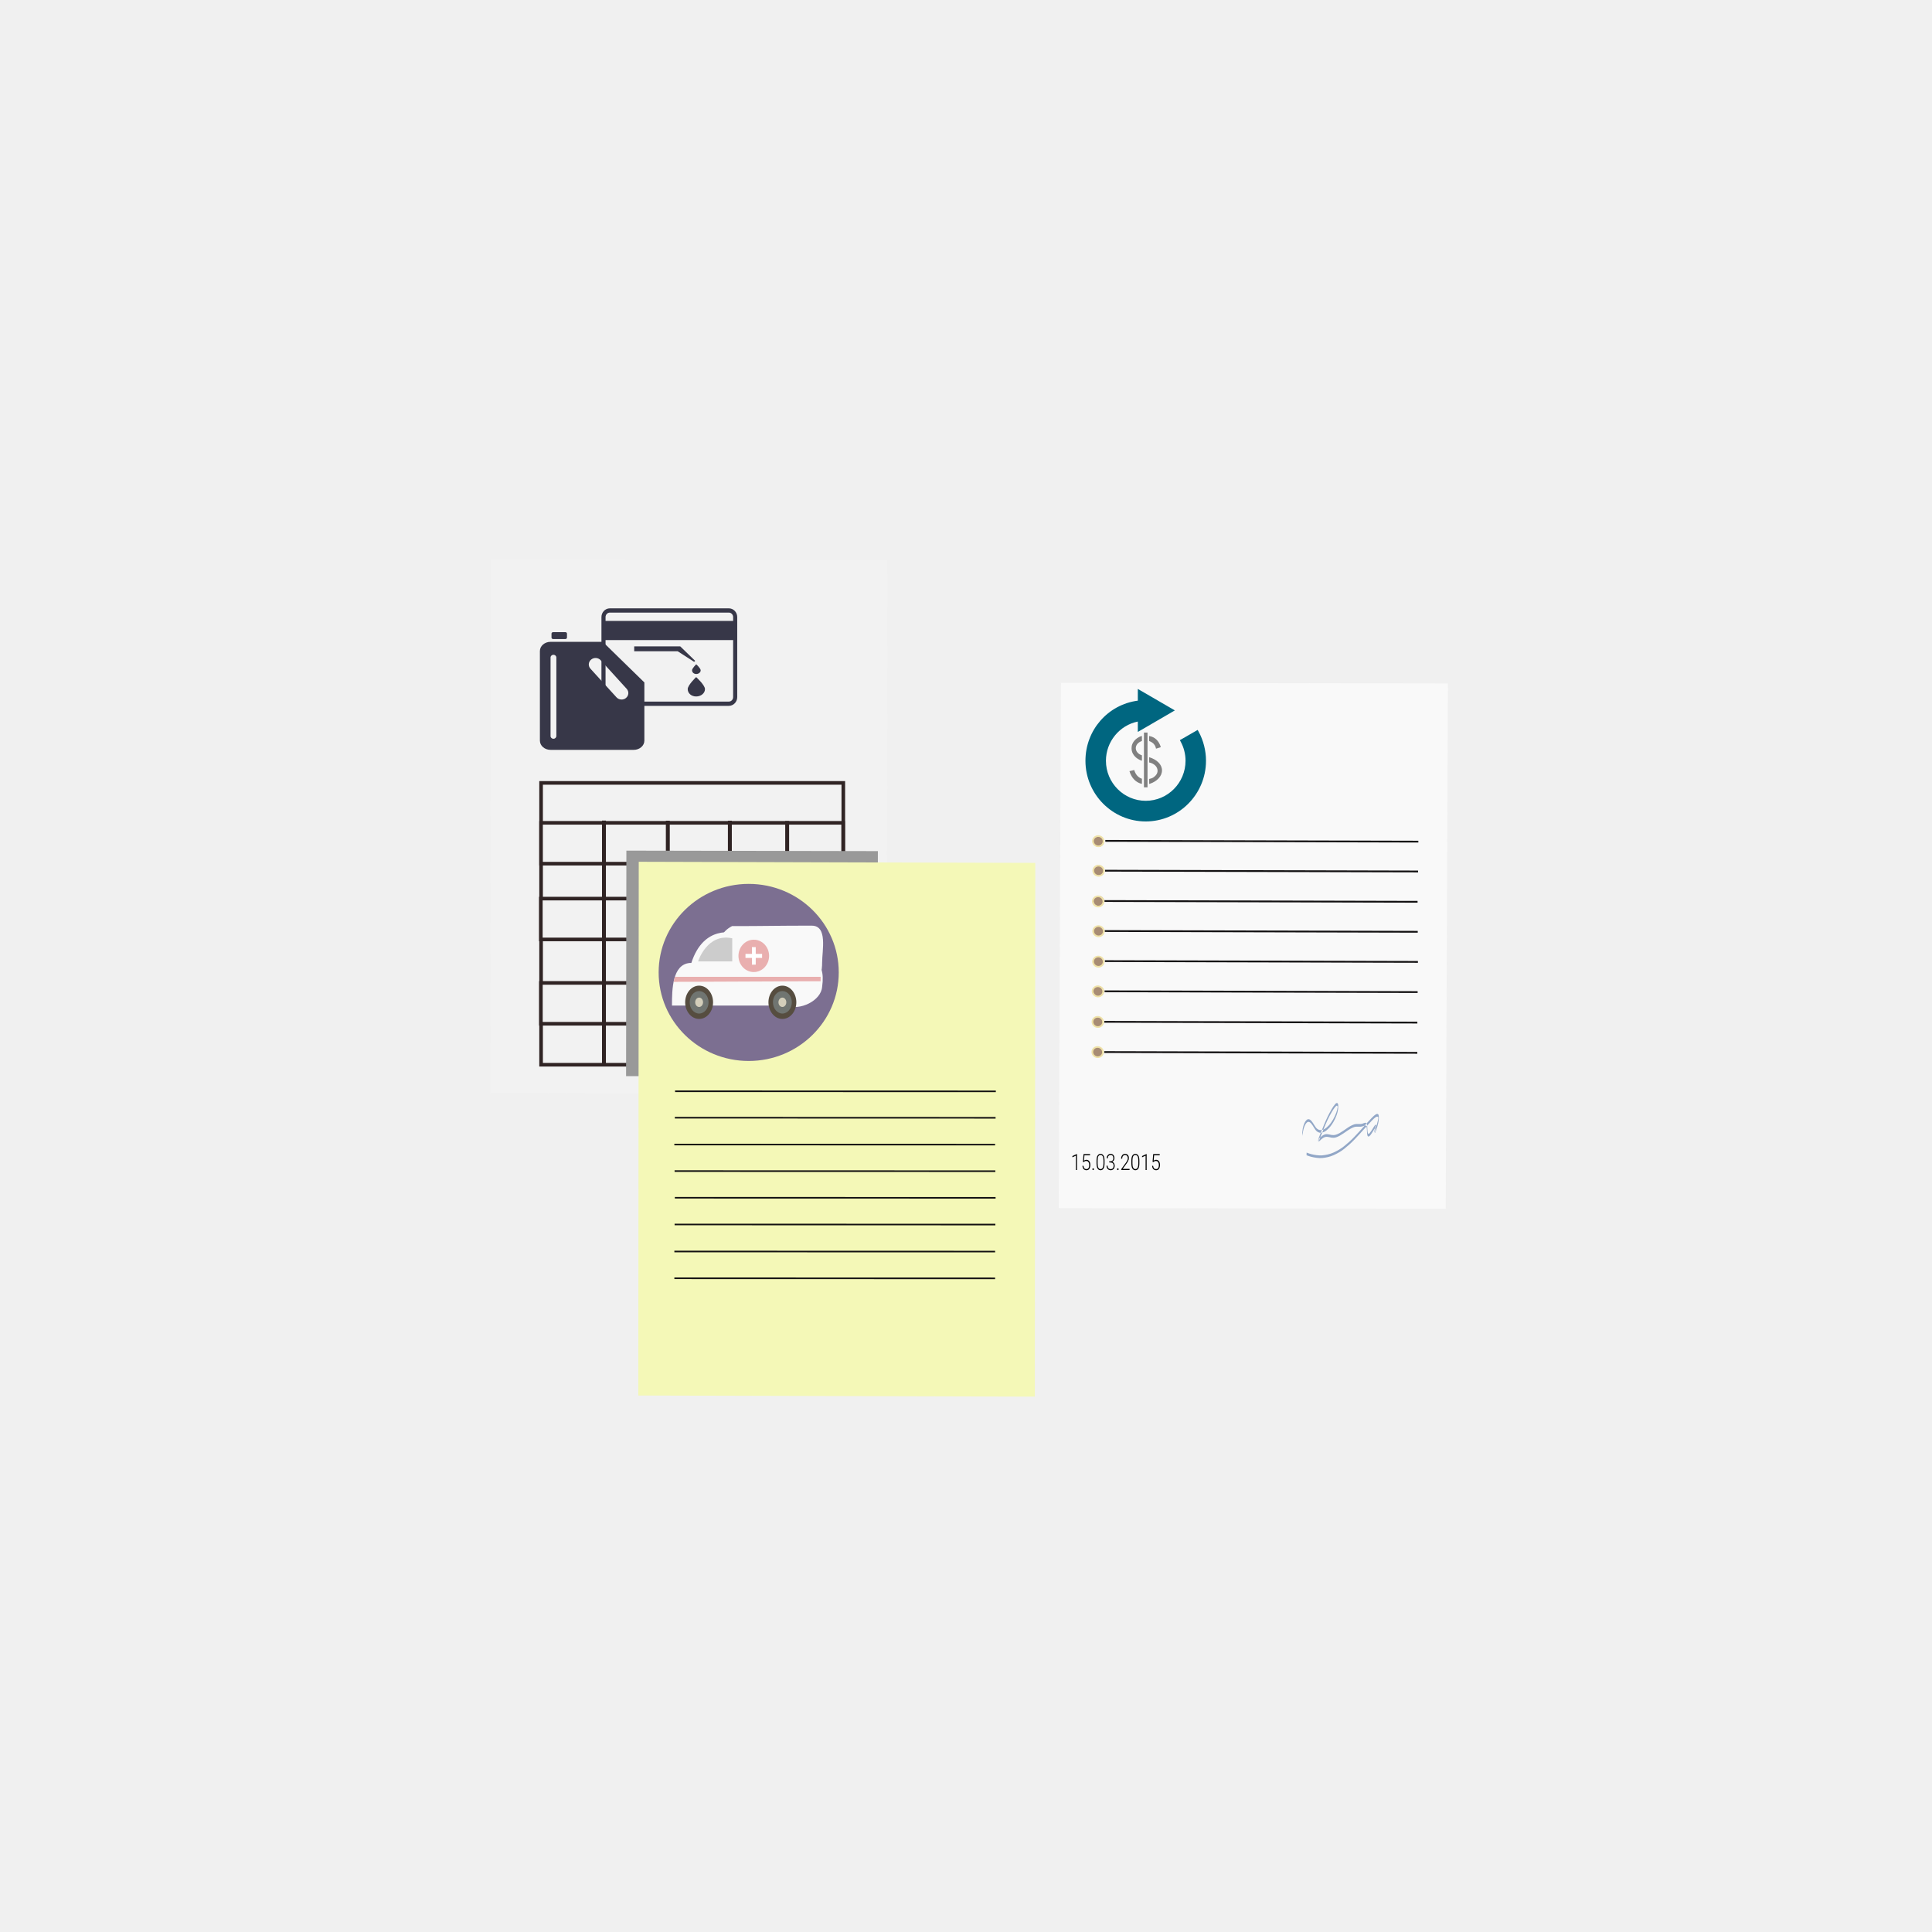
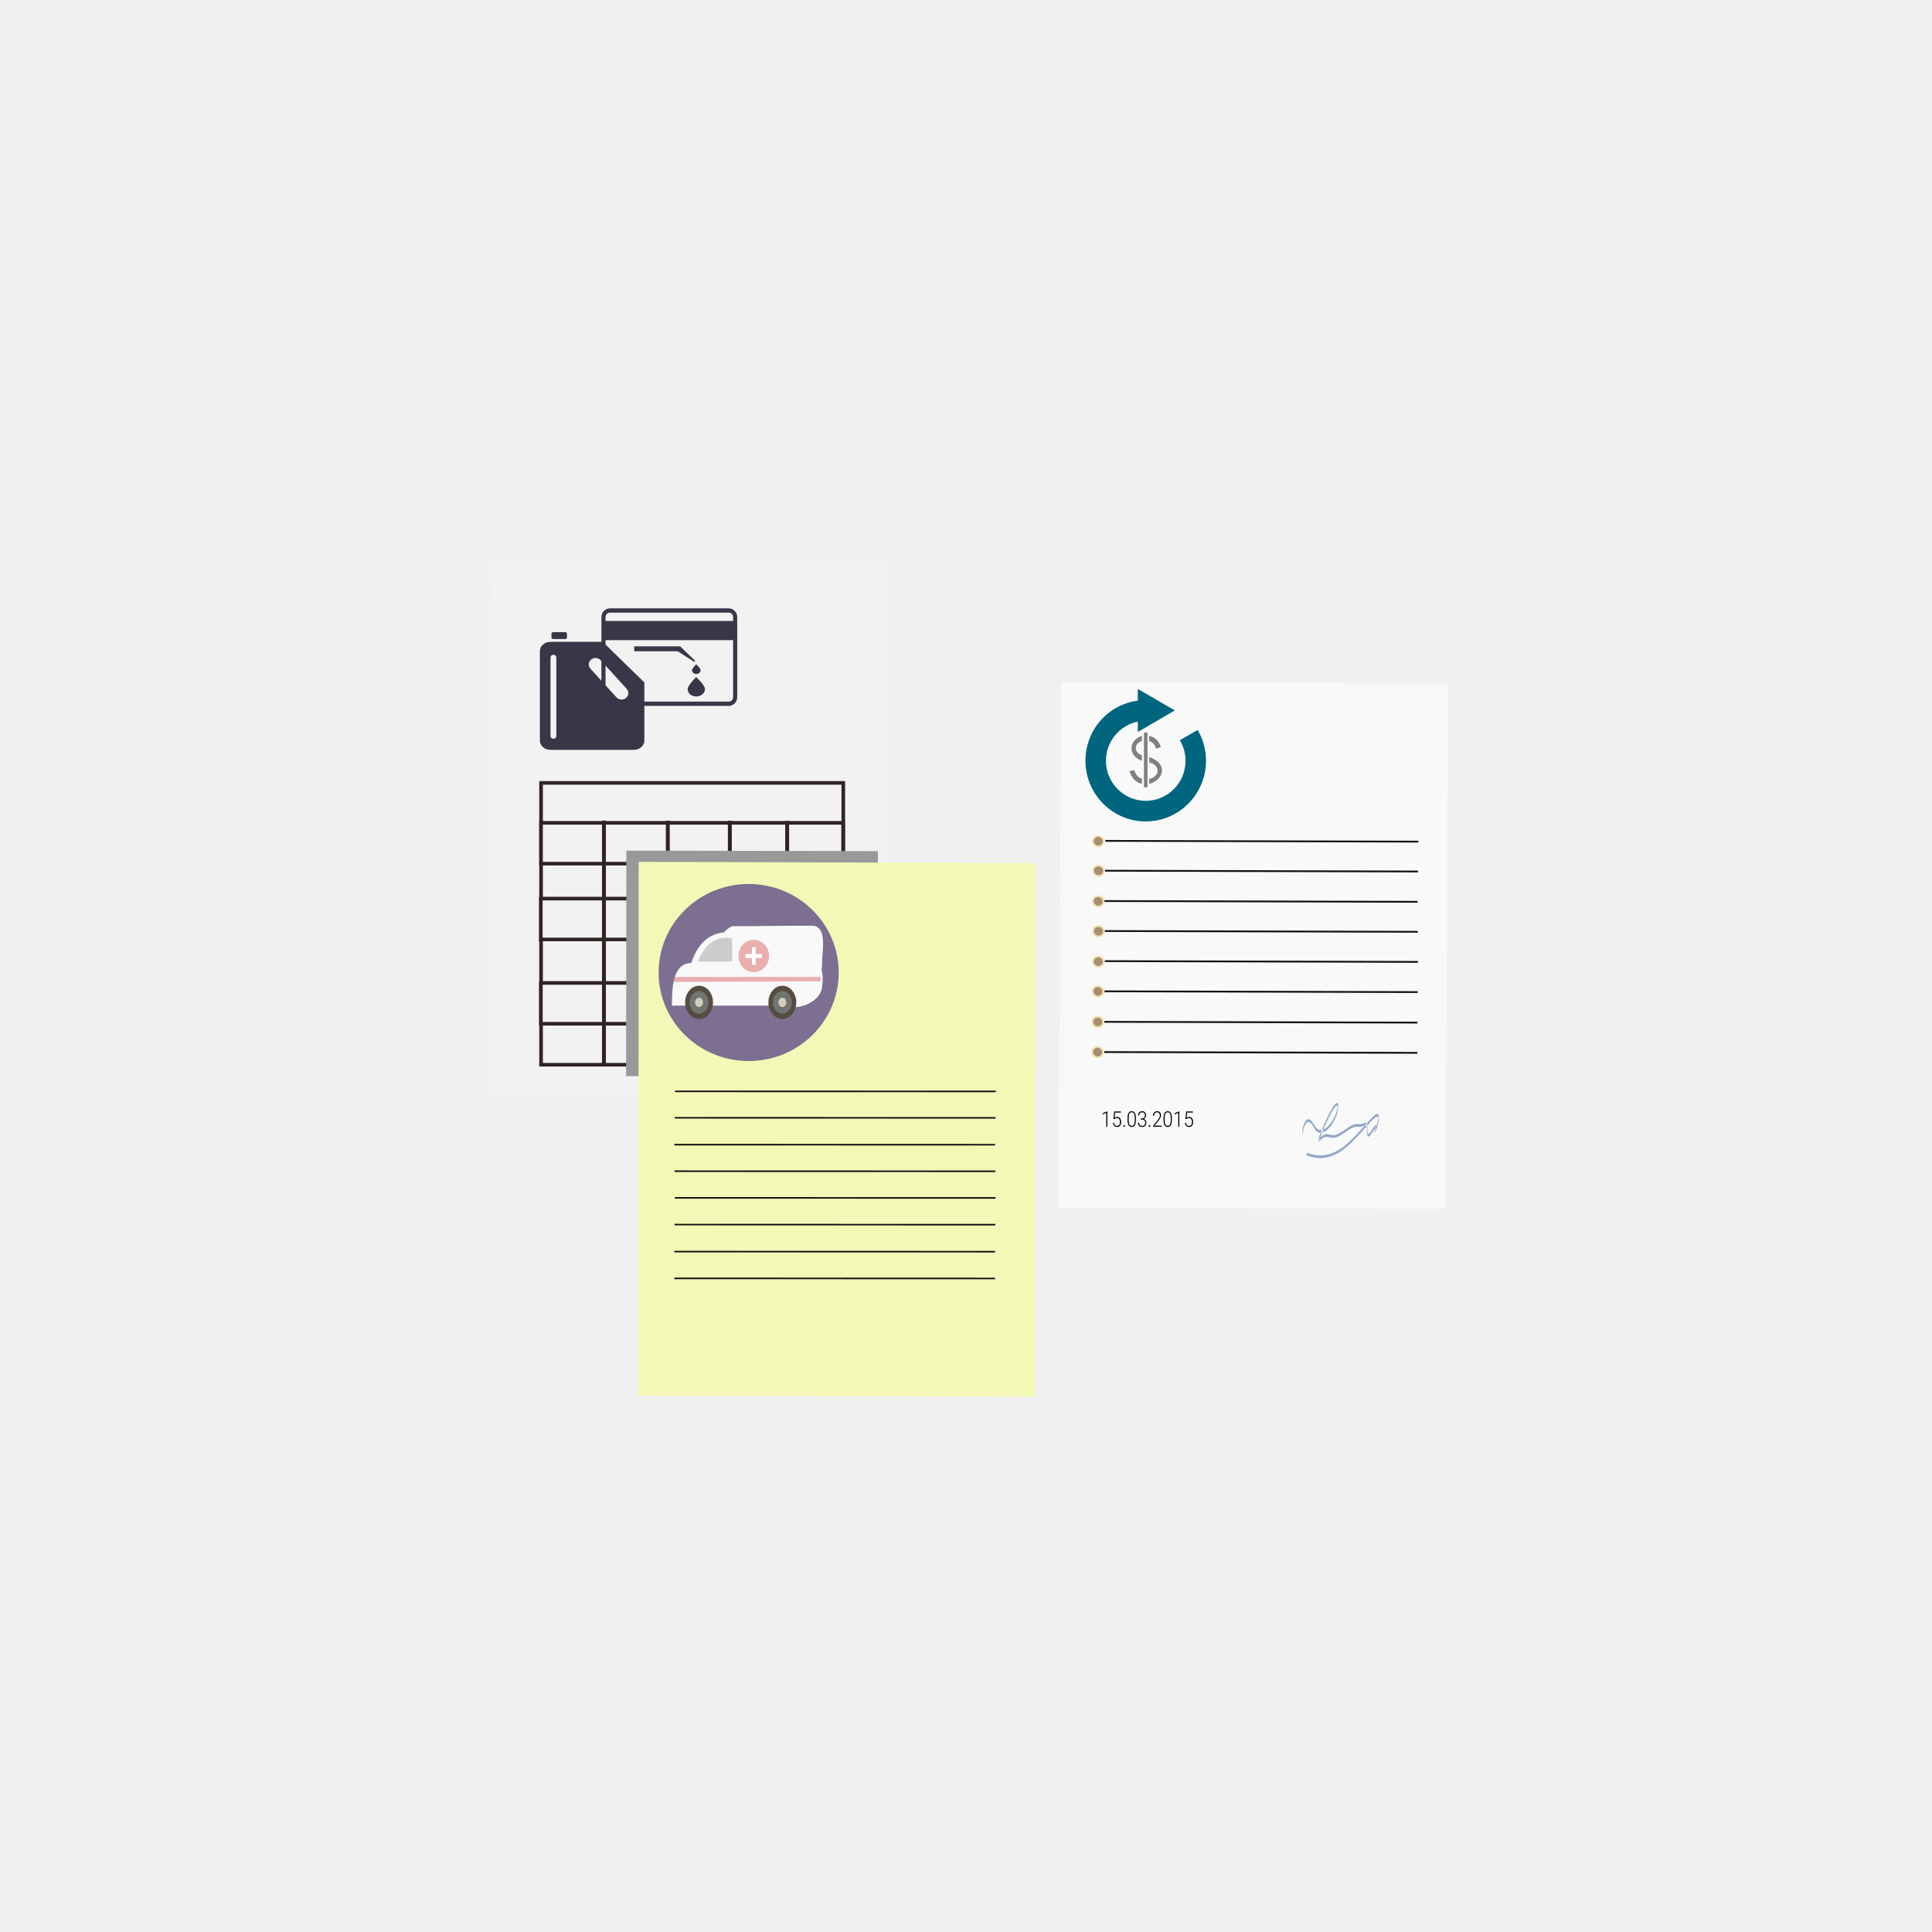
- <svg xmlns="http://www.w3.org/2000/svg" width="1000" height="1000">
-   <path d="M-599.61 199.535l-.11-.16.118-.067c-.005.077 0 .15-.003.228" fill="#4d4d55" />
-   <path d="M748.31 625.646l-200.306-.328 1.134-271.89 200.306.33-1.134 271.888" fill="#f9f9f9" />
-   <path d="M572.103 435.692l162.032.398-.01-.923-162.034-.398.02.92m-.142 15.45l162.03.4-.01-.928-162.03-.4.013.923m-.266 15.696l162.03.4-.01-.924-162.033-.4.013.925m.09 15.525l162.03.4-.014-.925-162.033-.397.012.924m.097 15.58l162.03.4-.012-.925-162.03-.398.01.92m-.146 15.623l162.03.4-.01-.924-162.033-.4.01.923m-.145 15.796l162.03.4-.01-.926-162.03-.4.01.925m-.023 15.654l162.03.397-.01-.923-162.033-.4.012.925" fill="#131112" />
-   <path d="M567.594 484.428c-1.026-.433-1.687-1.407-1.68-2.482.01-1.46 1.252-2.622 2.767-2.59.37.01.72.08 1.05.223 1.03.43 1.69 1.4 1.68 2.48 0 .71-.29 1.36-.82 1.85-.52.49-1.21.75-1.94.732-.36-.008-.714-.085-1.046-.223" fill="#a88c74" />
-   <path d="M569.81 479.19c-.385-.163-.794-.25-1.217-.257-1.755-.037-3.194 1.31-3.207 3.002-.007 1.246.757 2.374 1.95 2.876.382.17.793.25 1.214.26.85.02 1.652-.28 2.258-.85.607-.56.943-1.33.95-2.15.008-1.24-.757-2.37-1.948-2.88zm-.34.772c.834.352 1.42 1.16 1.413 2.087-.01 1.23-1.05 2.2-2.326 2.17-.313-.01-.612-.075-.882-.19-.835-.352-1.42-1.16-1.413-2.087.01-1.23 1.05-2.206 2.327-2.18.31.01.61.074.88.188" fill="#efe2a8" />
-   <path d="M567.36 500.244c-1.027-.432-1.687-1.406-1.68-2.48.01-1.46 1.252-2.623 2.766-2.59.364.01.717.08 1.05.22 1.027.434 1.687 1.408 1.678 2.484-.004.708-.295 1.366-.818 1.855-.523.488-1.214.75-1.95.734-.36-.008-.714-.084-1.046-.223m.19 15.188c-1.028-.433-1.688-1.407-1.682-2.48.01-1.46 1.253-2.623 2.767-2.592.365.01.717.08 1.05.223 1.027.433 1.688 1.406 1.68 2.482-.005.708-.296 1.366-.82 1.855-.522.49-1.213.75-1.948.734-.362-.01-.715-.084-1.047-.222m-.32 16.096c-1.027-.433-1.687-1.406-1.68-2.48.01-1.46 1.252-2.623 2.766-2.59.364.01.716.08 1.048.22 1.03.434 1.69 1.408 1.68 2.484-.004.708-.296 1.366-.818 1.855-.52.49-1.214.75-1.95.734-.36 0-.714-.08-1.047-.22m-.24 15.54c-1.028-.43-1.688-1.403-1.68-2.48.01-1.46 1.25-2.62 2.765-2.59.364.01.716.08 1.05.22 1.027.437 1.687 1.41 1.68 2.486-.004.708-.295 1.366-.818 1.856-.52.49-1.214.75-1.95.734-.363-.01-.714-.086-1.047-.225" fill="#a88c74" />
-   <path d="M569.744 494.937c-.384-.163-.793-.25-1.216-.257-1.755-.037-3.195 1.31-3.208 3-.007 1.248.757 2.376 1.95 2.878.382.163.792.25 1.214.26.85.017 1.653-.286 2.26-.853.605-.567.94-1.33.947-2.15.01-1.246-.75-2.376-1.94-2.878zm-.34.772c.835.35 1.42 1.16 1.413 2.08-.01 1.23-1.05 2.202-2.326 2.18-.31-.01-.61-.078-.88-.19-.83-.35-1.42-1.16-1.41-2.09.01-1.23 1.05-2.205 2.33-2.178.31.007.61.072.88.185m.107 14.63c-.382-.164-.79-.25-1.213-.258-1.756-.038-3.195 1.31-3.21 3-.006 1.247.758 2.375 1.95 2.877.38.165.79.25 1.215.26.85.02 1.652-.284 2.257-.85.608-.57.944-1.33.95-2.15.01-1.248-.756-2.378-1.947-2.88zm-.337.77c.833.353 1.42 1.16 1.412 2.088-.01 1.23-1.05 2.203-2.327 2.18-.316-.01-.614-.077-.883-.19-.84-.35-1.42-1.16-1.417-2.09.01-1.23 1.05-2.203 2.327-2.176.314.01.61.07.883.183m.274 15.045c-.387-.16-.796-.248-1.218-.256-1.753-.038-3.192 1.31-3.205 3-.007 1.247.757 2.375 1.95 2.877.382.163.793.25 1.214.26.85.02 1.65-.286 2.258-.85.604-.57.94-1.335.95-2.15.007-1.25-.758-2.38-1.95-2.88zm-.34.773c.832.35 1.42 1.16 1.41 2.087-.01 1.23-1.05 2.204-2.328 2.177-.314-.01-.612-.073-.882-.188-.83-.35-1.414-1.16-1.41-2.088.01-1.23 1.05-2.204 2.328-2.177.31.01.61.074.88.187m.273 14.836c-.39-.158-.79-.25-1.21-.257-1.757-.038-3.197 1.31-3.207 3-.01 1.248.76 2.376 1.95 2.878.39.16.796.25 1.217.26.85.016 1.65-.287 2.26-.854.6-.57.94-1.33.945-2.15.01-1.247-.753-2.377-1.945-2.88zm-.34.772c.84.35 1.42 1.16 1.417 2.086-.01 1.23-1.05 2.205-2.327 2.178-.314-.01-.61-.073-.88-.187-.837-.352-1.42-1.16-1.415-2.087.01-1.23 1.053-2.205 2.33-2.178.313.01.607.07.88.185" fill="#efe2a8" />
-   <path d="M567.66 468.75c-1.027-.432-1.688-1.406-1.68-2.48.01-1.46 1.252-2.622 2.765-2.59.365.01.717.08 1.05.22 1.027.434 1.687 1.408 1.678 2.484-.004.708-.295 1.366-.817 1.855-.523.48-1.215.75-1.95.73-.36-.01-.715-.09-1.047-.23" fill="#a88c74" />
-   <path d="M569.634 463.764c-.383-.163-.795-.25-1.216-.258-1.756-.037-3.195 1.31-3.208 3.002-.007 1.247.757 2.376 1.948 2.878.384.163.794.25 1.216.258.85.018 1.653-.285 2.258-.852.607-.567.942-1.33.95-2.15.008-1.247-.756-2.376-1.948-2.878zm-.34.772c.836.352 1.42 1.16 1.413 2.087-.01 1.23-1.05 2.205-2.326 2.178-.31 0-.61-.07-.88-.18-.83-.35-1.42-1.16-1.41-2.09.01-1.23 1.05-2.2 2.33-2.18.314.01.61.08.884.19" fill="#efe2a8" />
-   <path d="M567.558 452.864c-1.027-.433-1.688-1.407-1.68-2.482.01-1.46 1.252-2.622 2.766-2.59.364.008.717.08 1.05.223 1.027.433 1.687 1.406 1.678 2.482-.004.708-.295 1.366-.817 1.855-.523.49-1.215.75-1.95.734-.36-.008-.714-.084-1.047-.222" fill="#a88c74" />
-   <path d="M569.856 447.896c-.383-.163-.795-.25-1.217-.257-.85-.02-1.66.28-2.26.84-.61.566-.95 1.33-.95 2.15-.01 1.246.75 2.374 1.95 2.876.38.164.79.25 1.21.26.85.02 1.65-.285 2.255-.85.606-.568.942-1.33.95-2.15.01-1.247-.755-2.376-1.947-2.878zm-.34.77c.836.353 1.42 1.16 1.41 2.09-.008 1.23-1.048 2.203-2.324 2.176-.312-.01-.61-.073-.883-.187-.84-.352-1.42-1.16-1.42-2.087.01-1.23 1.05-2.205 2.326-2.178.31.01.61.073.88.187" fill="#efe2a8" />
-   <path d="M567.535 438.096c-1.027-.433-1.687-1.406-1.68-2.48.01-1.46 1.252-2.623 2.767-2.59.364.01.716.08 1.048.22 1.03.434 1.69 1.408 1.68 2.484-.004.708-.295 1.366-.818 1.855-.523.488-1.215.75-1.95.734-.36-.01-.714-.09-1.046-.23" fill="#a88c74" />
-   <path d="M569.697 432.593c-.384-.163-.795-.25-1.215-.26-1.756-.03-3.196 1.313-3.208 3.004-.007 1.246.756 2.375 1.948 2.877.384.163.794.25 1.216.258.85.018 1.652-.286 2.258-.852.606-.567.942-1.33.948-2.15.01-1.246-.755-2.375-1.946-2.877zm-.34.772c.836.352 1.42 1.16 1.413 2.087-.007 1.23-1.05 2.205-2.327 2.177-.31-.01-.61-.08-.88-.19-.837-.35-1.42-1.16-1.414-2.09.01-1.23 1.05-2.208 2.32-2.18.31.01.61.07.88.19" fill="#efe2a8" />
-   <text transform="matrix(.9 0 0 1.1 87.1 -8.8)" y="558.536" x="544.916" style="text-indent:0;text-align:center;line-height:125%;text-transform:none;block-progression:tb;-inkscape-font-specification:Roboto Light" font-size="10.527" font-weight="300" letter-spacing="0" word-spacing="0" text-anchor="middle" color="#000" overflow="visible" font-family="Roboto">
+ <svg xmlns="http://www.w3.org/2000/svg" width="1000" height="1000" id="online-reports">
+   <defs>
+     <clipPath id="a">
+       <path d="M-32768 32767h65535v-65535h-65535v65535z" />
+     </clipPath>
+     <linearGradient x2="1" gradientUnits="userSpaceOnUse" gradientTransform="matrix(0 -35.44 -35.44 0 514.24 576.86)" id="b">
+       <stop offset="0" stop-color="#fff" />
+       <stop offset="1" stop-opacity="0" stop-color="#fff" />
+     </linearGradient>
+     <linearGradient x2="1" gradientUnits="userSpaceOnUse" gradientTransform="matrix(0 -35.44 -35.44 0 514.24 576.86)" id="c">
+       <stop offset="0" stop-color="#58595b" />
+       <stop offset="1" stop-color="#f0f0f1" />
+     </linearGradient>
+   </defs>
+   <path d="M-599.609 199.535l-.109-.159.117-.069c-.005.078 0.0.151-.003.228" fill="#4d4d55" />
+   <path d="M748.31 625.646l-200.306-.329 1.134-271.89 200.306.329-1.134 271.89" fill="#f9f9f9" />
+   <path d="M572.103 435.692l162.033.398-.011-.924-162.033-.398.011.924M571.96 451.145l162.03.4-.011-.924-162.031-.4.013.924M571.696 466.841l162.032.399-.011-.924-162.032-.399.013.924M571.787 482.364l162.032.398-.011-.925-162.032-.398.011.924M571.884 497.943l162.031.398-.013-.925-162.031-.398.011.925M571.736 513.564l162.032.399-.011-.924-162.032-.399.011.924M571.59 529.359l162.032.4-.011-.925-162.032-.4.011.925M571.566 545.012l162.031.398-.011-.925-162.031-.398.011.925" fill="#131112" />
+   <path d="M567.594 484.428c-1.027-.433-1.687-1.407-1.681-2.481.01-1.46 1.253-2.622 2.767-2.59.365.01.717.081 1.049.222 1.028.433 1.688 1.407 1.679 2.483-.004.708-.295 1.366-.818 1.855-.523.488-1.214.75-1.949.734-.362-.008-.715-.084-1.048-.223" fill="#a88c74" />
+   <path d="M569.809 479.19c-.384-.164-.793-.249-1.216-.257-1.755-.037-3.194 1.31-3.208 3.001-.007 1.247.757 2.375 1.949 2.877.383.163.794.25 1.215.258.851.018 1.653-.285 2.258-.851.606-.567.943-1.331.948-2.15.009-1.246-.755-2.376-1.947-2.878zm-.339.772c.834.352 1.42 1.16 1.413 2.087-.009 1.23-1.05 2.205-2.326 2.178-.313-.008-.612-.073-.882-.188-.836-.352-1.419-1.159-1.414-2.087.009-1.23 1.051-2.204 2.327-2.178.312.01.61.073.881.187" fill="#efe2a8" />
+   <path d="M567.36 500.244c-1.027-.433-1.687-1.407-1.681-2.481.01-1.46 1.253-2.622 2.766-2.59.364.01.717.081 1.049.222 1.028.433 1.688 1.407 1.679 2.482-.004.708-.295 1.366-.818 1.855-.523.488-1.215.75-1.949.734-.362-.008-.715-.084-1.048-.223M567.549 515.432c-1.027-.433-1.687-1.407-1.681-2.481.01-1.46 1.253-2.622 2.767-2.59.364.01.717.081 1.049.222 1.028.433 1.688 1.407 1.679 2.482-.004.708-.295 1.366-.818 1.855-.523.488-1.214.75-1.949.734-.362-.01-.715-.084-1.047-.223M567.23 531.528c-1.027-.433-1.687-1.407-1.681-2.481.01-1.46 1.253-2.622 2.766-2.59.364.01.717.081 1.049.222 1.028.433 1.688 1.407 1.679 2.483-.004.708-.295 1.366-.818 1.855-.519.491-1.214.751-1.949.734-.362-.008-.715-.085-1.048-.223M566.997 547.065c-1.027-.433-1.687-1.407-1.681-2.481.01-1.46 1.253-2.622 2.766-2.59.364.01.716.081 1.049.222 1.028.433 1.688 1.407 1.679 2.482-.004.708-.295 1.366-.818 1.855-.519.49-1.214.751-1.949.734-.364-.01-.715-.084-1.048-.223" fill="#a88c74" />
+   <path d="M569.744 494.937c-.384-.164-.793-.25-1.216-.257-1.755-.037-3.195 1.31-3.207 3.001-.007 1.247.757 2.375 1.949 2.877.383.163.793.25 1.215.258.851.018 1.653-.285 2.258-.851.606-.567.942-1.331.948-2.15.009-1.246-.755-2.376-1.947-2.878zm-.339.772c.834.352 1.42 1.16 1.413 2.087-.009 1.23-1.05 2.205-2.326 2.178-.313-.008-.612-.073-.881-.188-.836-.352-1.419-1.159-1.414-2.087.009-1.23 1.051-2.204 2.327-2.178.312.008.61.073.881.187M569.511 510.334c-.384-.163-.793-.249-1.216-.257-1.755-.037-3.194 1.31-3.207 3.001-.007 1.246.757 2.375 1.948 2.877.383.163.794.25 1.215.259.851.018 1.653-.285 2.258-.851.607-.567.942-1.331.948-2.15.009-1.246-.755-2.376-1.947-2.878zm-.339.772c.834.352 1.42 1.16 1.412 2.087-.009 1.23-1.05 2.205-2.326 2.178-.314-.01-.612-.073-.881-.188-.836-.352-1.42-1.159-1.414-2.087.009-1.23 1.051-2.204 2.327-2.178.312.01.61.073.881.187M569.446 526.151c-.384-.163-.793-.249-1.216-.257-1.755-.037-3.194 1.31-3.208 3.002-.007 1.246.757 2.375 1.949 2.877.383.163.794.25 1.215.258.851.018 1.653-.285 2.258-.851.605-.568.942-1.332.949-2.15.009-1.246-.755-2.376-1.947-2.878zm-.34.772c.834.352 1.42 1.16 1.412 2.087-.009 1.23-1.05 2.205-2.326 2.178-.313-.01-.612-.073-.882-.188-.836-.352-1.419-1.159-1.414-2.087.009-1.23 1.051-2.204 2.327-2.178.312.01.61.073.881.186M569.38 541.758c-.391-.158-.793-.249-1.215-.257-1.755-.037-3.195 1.31-3.205 3.003-.009 1.246.757 2.375 1.948 2.877.391.158.794.25 1.215.259.851.018 1.653-.285 2.258-.851.605-.568.942-1.332.948-2.151.009-1.246-.755-2.376-1.947-2.878zm-.34.772c.835.352 1.419 1.161 1.413 2.087-.009 1.23-1.05 2.205-2.327 2.178-.315-.01-.612-.074-.882-.188-.835-.351-1.42-1.158-1.414-2.087.01-1.23 1.051-2.204 2.327-2.178.314.01.608.072.881.186" fill="#efe2a8" />
+   <path d="M567.66 468.751c-1.027-.433-1.687-1.407-1.681-2.481.01-1.46 1.253-2.622 2.766-2.59.365.01.717.081 1.049.222 1.028.433 1.688 1.407 1.679 2.483-.004.708-.295 1.366-.818 1.855-.523.488-1.215.75-1.949.734-.362-.01-.715-.084-1.047-.223" fill="#a88c74" />
+   <path d="M569.634 463.764c-.383-.163-.795-.25-1.216-.258-1.756-.037-3.195 1.311-3.208 3.002-.007 1.246.757 2.376 1.947 2.877.384.163.795.25 1.217.258.85.018 1.653-.285 2.258-.851.607-.567.942-1.332.948-2.151.009-1.245-.755-2.375-1.946-2.877zm-.339.772c.836.352 1.42 1.159 1.413 2.087-.009 1.23-1.05 2.205-2.326 2.178-.313-.008-.611-.073-.882-.187-.835-.352-1.419-1.159-1.412-2.087.009-1.23 1.051-2.204 2.326-2.178.313.008.611.073.882.187" fill="#efe2a8" />
+   <path d="M567.558 452.864c-1.027-.433-1.687-1.407-1.681-2.481.01-1.46 1.253-2.622 2.767-2.59.364.008.717.081 1.049.222 1.028.433 1.688 1.407 1.679 2.482-.004.708-.295 1.366-.818 1.855-.523.488-1.215.75-1.949.734-.362-.008-.715-.084-1.048-.223" fill="#a88c74" />
+   <path d="M569.856 447.896c-.383-.163-.794-.25-1.217-.258-.848-.018-1.652.283-2.258.85-.606.567-.943 1.331-.949 2.151-.009 1.246.756 2.375 1.947 2.876.385.164.796.25 1.219.258.849.018 1.651-.284 2.256-.851.606-.567.942-1.329.948-2.149.009-1.246-.755-2.375-1.946-2.877zm-.34.771c.836.352 1.419 1.158 1.411 2.088-.009 1.23-1.049 2.204-2.325 2.177-.312-.01-.611-.073-.883-.187-.835-.352-1.419-1.159-1.412-2.087.009-1.23 1.05-2.205 2.327-2.178.312.01.61.073.881.187" fill="#efe2a8" />
+   <path d="M567.535 438.096c-1.027-.433-1.687-1.407-1.681-2.481.01-1.46 1.253-2.622 2.767-2.59.364.01.717.081 1.049.222 1.028.433 1.688 1.407 1.679 2.483-.004.708-.295 1.366-.818 1.855-.523.488-1.215.75-1.949.734-.362-.008-.716-.083-1.048-.223" fill="#a88c74" />
+   <path d="M569.697 432.593c-.384-.163-.796-.25-1.216-.259-1.756-.032-3.195 1.311-3.208 3.002-.007 1.246.756 2.376 1.948 2.878.384.163.794.25 1.216.258.85.018 1.653-.285 2.258-.851.606-.567.942-1.331.948-2.151.009-1.245-.755-2.374-1.946-2.876zm-.339.772c.835.352 1.419 1.159 1.412 2.087-.007 1.229-1.05 2.205-2.326 2.177-.312-.01-.611-.073-.881-.187-.837-.352-1.419-1.159-1.414-2.087.01-1.231 1.051-2.204 2.328-2.178.313.008.61.072.881.188" fill="#efe2a8" />
+   <text transform="matrix(.93 0 0 1.06 87.15 -8.84)" y="558.536" x="544.916" style="text-indent:0;text-align:center;line-height:125%;text-transform:none;block-progression:tb;-inkscape-font-specification:Roboto Light" font-size="10.527" font-weight="300" letter-spacing="0" word-spacing="0" text-anchor="middle" color="#000" overflow="visible" font-family="Roboto">
    <tspan y="558.536" x="544.916">15.03.2015</tspan>
  </text>
-   <path d="M674.082 587.927c-.092-1.262.006-2.51.21-3.747.164-.992.48-1.93.876-2.83.33-.73.76-1.376 1.362-1.837.518-.342 1.015-.252 1.53.027.62.407 1.07 1.047 1.503 1.676.5.78.965 1.583 1.506 2.327.5.684 1.14 1.112 1.89 1.334.82.18 1.61-.066 2.38-.408.93-.46 1.72-1.19 2.46-1.97.852-.91 1.562-1.97 2.22-3.07.66-1.124 1.193-2.33 1.66-3.573.37-1.003.614-2.05.73-3.13.01-.138.02-.553.022-.415.06 2.08.04.51-.243.073-.367-.285-.763.213-1.018.476-.69.79-1.254 1.71-1.807 2.624-.78 1.31-1.477 2.68-2.154 4.06-.724 1.503-1.372 3.053-2.006 4.61-.57 1.426-1.146 2.847-1.72 4.27-.303.8-.675 1.576-.91 2.41-.008.05-.028.2-.025.15.026-.525 0-1.057.097-1.568.016-.08.99-.93 1.106-1.035.61-.567 1.294-.98 2.048-1.23.75-.213 1.5-.1 2.247.06.77.21 1.547.336 2.34.31 1.088-.072 2.085-.56 3.056-1.08 1.35-.772 2.623-1.71 3.918-2.593 1.106-.77 2.265-1.42 3.504-1.852.81-.26 1.65-.232 2.483-.2.59.05 1.172.004 1.75-.147.48-.16.936-.406 1.432-.514.486-.07.753.235.944.703.22.782.227 1.617.265 2.432.05.78.05 1.584.294 2.326.25.544.618.174.914-.118.61-.702 1.095-1.528 1.6-2.33.41-.643.785-1.315 1.26-1.9.823-.53.385 1.42.263 2.08-.14.705-.32 1.397-.47 2.097-.035-.25-.036.44-.036.33.005-2.206-.045-1.484.566-3.11.443-1.185.786-2.41 1.064-3.66.11-.534.207-1.077.246-1.626.01-.15.014-.598.015-.45.014 1.31.02 1.234-.05.657-.12-.64-.485-.69-.974-.518-.94.487-1.7 1.31-2.465 2.082-1.37 1.433-2.7 2.916-4.03 4.395-1.604 1.805-3.228 3.584-4.89 5.32-1.646 1.73-3.41 3.295-5.243 4.76-1.738 1.4-3.645 2.464-5.62 3.353-1.88.824-3.853 1.25-5.854 1.434-1.89.126-3.77-.186-5.613-.626-.835-.206-1.644-.505-2.45-.81l.037-1.374c.803.307 1.608.607 2.437.81 1.84.44 3.7.754 5.58.627 1.99-.183 3.955-.61 5.82-1.43 1.97-.89 3.865-1.956 5.59-3.352 1.83-1.464 3.59-3.03 5.23-4.758 1.66-1.736 3.285-3.516 4.887-5.32 1.33-1.484 2.662-2.97 4.035-4.405.777-.782 1.556-1.62 2.52-2.094.526-.17 1.005-.155 1.184.53.22 1.378.05 2.81-.227 4.158-.29 1.248-.637 2.477-1.085 3.663-.165.434-.214.576-.39.99-.06.138-.09.52-.18.41-.41-.518-.362-.876-.264-1.368.16-.696.336-1.39.47-2.092.187-1.095.315.85.003.677-.46.59-.84 1.254-1.25 1.89-.503.81-.995 1.646-1.626 2.34-.36.33-.81.67-1.144.11-.29-.73-.28-1.55-.335-2.336-.04-.81-.045-1.632-.226-2.42-.14-.433-.324-.76-.776-.693-.495.112-.947.362-1.43.512-.59.15-1.18.196-1.78.146-.82-.033-1.648-.064-2.445.196-1.226.432-2.375 1.082-3.47 1.846-1.3.886-2.575 1.824-3.93 2.6-.99.523-2.002 1.01-3.106 1.086-.803.02-1.59-.097-2.37-.313-.725-.155-1.46-.273-2.187-.06-.74.254-1.403.67-2 1.226-.454.416-1.965 2.296-1.414-.31.26-.822.614-1.6.924-2.4.577-1.42 1.15-2.842 1.72-4.265.638-1.555 1.29-3.106 2.02-4.61.68-1.38 1.38-2.752 2.164-4.063.56-.92 1.13-1.844 1.833-2.63.334-.33.752-.766 1.212-.48.66.77.266 2.17.29 3.098-.134 1.08-.39 2.13-.767 3.13-.47 1.244-1.012 2.45-1.68 3.576-.664 1.1-1.383 2.16-2.245 3.07-.757.78-1.56 1.514-2.512 1.97-.79.344-1.602.59-2.454.41-.775-.22-1.442-.646-1.97-1.34-.547-.74-1.016-1.543-1.51-2.33-.42-.62-.853-1.25-1.446-1.67-.473-.272-.922-.363-1.4-.026-.575.466-.985 1.11-1.3 1.826-.382.9-.69 1.84-.842 2.827-.07.45-.13.893-.166 1.346-.01.135-.016.538-.025.404-.017-.25-.023-1.534-.008-.747l-.18 1.375z" opacity=".412" color="#000" fill="#003380" fill-rule="evenodd" overflow="visible" />
-   <path d="M592.107 407.518h1.85v-28.352h-1.85v28.352zm-1.047-4.438c-1.943-.652-3.277-2.15-4.002-4.534l-2.46.617c1.174 3.664 3.327 5.856 6.462 6.585v-2.668zm-5.288-14.702c.464 2.47 2.517 4.513 5.288 5.39v-2.822c-1.856-.58-3.178-2.01-3.178-3.7 0-1.647 1.27-3.065 3.064-3.664.036-.014.078-.038.114-.058v-2.59c-.254.05-.514.123-.76.206-2.306.95-4 2.74-4.5 4.888-.062.417-.104.84-.104 1.295 0 .36.028.71.076 1.055m10.568-4.053c1.07.723 1.75 1.798 2.032 3.196l2.474-.81c-1.047-3.34-3.08-5.25-6.067-5.77v2.61c.52.19 1.05.44 1.56.78m2.82 14.59c0 1.28-.726 2.43-1.858 3.23-.52.43-1.168.73-1.96.9-.17.05-.345.1-.53.136v2.57l.304-.052c3.747-1.26 6.334-3.892 6.334-6.954 0-3.16-2.73-5.62-6.646-6.836l.006 2.733c2.496.48 4.345 2.203 4.345 4.275" fill="gray" fill-rule="evenodd" />
-   <path d="M593.027 425.177c-17.2 0-31.2-14.09-31.2-31.4 0-15.876 11.59-29.095 27.105-31.118v-6.07l1.536.89 16.1 9.34 1.528.883-1.523.894-16.105 9.367-1.536.887v-5.377c-9.485 1.924-16.5 10.437-16.5 20.292 0 11.43 9.242 20.73 20.595 20.73 11.366 0 20.603-9.3 20.603-20.73 0-3.398-.84-6.78-2.456-9.778l-.475-.886.86-.493 7.44-4.28.906-.524.506.915c2.5 4.6 3.81 9.81 3.81 15.057 0 17.31-13.99 31.4-31.2 31.4" fill="#006680" />
-   <g transform="matrix(1.1 0 0 1.1 -76.4 -352.1)">
-     <path d="M486.8 834.953l-186.588-.527.213-251.145 186.588.53-.212 251.15" fill="#f2f2f2" />
-     <path d="M364.03 648.508c-.604.5-1.348.744-2.087.744-.893 0-1.78-.354-2.408-1.047l-12.248-13.463c-1.154-1.268-1.012-3.19.316-4.29 1.332-1.104 3.343-.965 4.496.302l12.24 13.463c1.15 1.27 1.01 3.19-.32 4.29zm-32.794 17.91c0 .718-.61 1.303-1.365 1.303-.75 0-1.36-.58-1.36-1.3v-36.93c0-.72.616-1.3 1.37-1.3.755 0 1.366.586 1.366 1.306v36.93zm21.848-44.318h-24.57c-2.77 0-5.016 1.944-5.016 4.344v42.146c0 2.4 2.246 4.345 5.015 4.345h39.13c2.77 0 5.017-1.946 5.017-4.345v-27.373L353.084 622.1m-16.84-2.027c0 .398-.343.724-.758.724h-5.768c-.418 0-.758-.326-.758-.724v-1.81c0-.4.34-.725.758-.725h5.768c.415 0 .758.326.758.724v1.81" fill="#373748" />
+   <path d="M674.082 587.927c-.093-1.262.006-2.511.21-3.746.163-.992.481-1.931.876-2.831.329-.731.761-1.376 1.361-1.837.518-.342 1.016-.252 1.531.027.618.407 1.068 1.046 1.502 1.675.499.78.965 1.584 1.506 2.328.503.683 1.141 1.112 1.892 1.334.827.18 1.615-.066 2.38-.408.936-.456 1.724-1.187 2.468-1.963.853-.912 1.562-1.969 2.218-3.067.662-1.123 1.195-2.331 1.66-3.572.371-1.003.616-2.052.73-3.13.007-.138.019-.553.023-.415.062 2.078.042.511-.242.073-.367-.283-.763.215-1.018.477-.689.791-1.253 1.707-1.806 2.622-.779 1.31-1.476 2.679-2.153 4.059-.727 1.504-1.374 3.053-2.008 4.609-.57 1.425-1.146 2.846-1.72 4.269-.302.802-.675 1.576-.911 2.408-.007.05-.026.199-.024.149.028-.522.001-1.053.098-1.564.015-.08.991-.931 1.105-1.035.611-.564 1.293-.977 2.047-1.226.748-.215 1.501-.1 2.246.059.772.212 1.548.333 2.342.311 1.086-.075 2.084-.562 3.055-1.081 1.351-.775 2.623-1.711 3.918-2.595 1.104-.771 2.263-1.421 3.501-1.854.81-.261 1.651-.233 2.483-.201.591.049 1.173.003 1.749-.149.484-.16.939-.405 1.435-.514.486-.069.753.235.945.703.221.783.226 1.618.264 2.432.049.781.05 1.586.294 2.328.251.545.619.175.915-.117.611-.703 1.097-1.529 1.598-2.332.409-.642.788-1.314 1.262-1.898.824-.531.386 1.418.264 2.081-.138.704-.319 1.396-.471 2.096-.035-.249-.036.441-.036.33.006-2.205-.045-1.483.566-3.109.443-1.185.785-2.412 1.064-3.659.11-.536.205-1.078.245-1.627.011-.148.016-.594.017-.445.013 1.31.017 1.233-.05.656-.12-.642-.486-.688-.975-.516-.94.488-1.704 1.31-2.467 2.083-1.371 1.433-2.7 2.916-4.032 4.394-1.603 1.806-3.227 3.585-4.89 5.319-1.645 1.729-3.41 3.297-5.242 4.761-1.738 1.398-3.645 2.465-5.619 3.354-1.88.823-3.854 1.25-5.856 1.433-1.894.128-3.769-.185-5.616-.625-.834-.203-1.643-.502-2.451-.808l.039-1.374c.803.306 1.608.606 2.437.809 1.835.441 3.699.754 5.581.627 1.99-.183 3.951-.609 5.82-1.43 1.965-.889 3.861-1.956 5.59-3.351 1.826-1.464 3.586-3.031 5.226-4.759 1.661-1.735 3.284-3.515 4.886-5.321 1.334-1.482 2.664-2.968 4.037-4.403.776-.785 1.555-1.62 2.52-2.096.525-.171 1.004-.155 1.183.529.221 1.378.05 2.809-.225 4.159-.287 1.247-.634 2.476-1.082 3.663-.165.433-.214.575-.391.99-.058.137-.091.52-.18.407-.41-.517-.361-.875-.263-1.368.157-.697.332-1.389.465-2.093.188-1.094.316.851.004.677-.463.588-.841 1.253-1.248 1.89-.507.81-.998 1.645-1.629 2.339-.36.33-.811.67-1.144.112-.289-.731-.281-1.551-.334-2.338-.038-.809-.043-1.633-.224-2.422-.14-.433-.326-.76-.777-.693-.493.112-.946.362-1.431.512-.587.151-1.18.198-1.781.148-.819-.033-1.645-.063-2.442.196-1.229.432-2.377 1.082-3.472 1.847-1.299.887-2.575 1.825-3.931 2.598-.987.525-2.001 1.013-3.105 1.088-.803.023-1.588-.094-2.368-.31-.726-.157-1.459-.275-2.188-.059-.738.251-1.402.666-2 1.223-.454.416-1.965 2.295-1.414-.31.259-.823.615-1.601.924-2.4.575-1.421 1.15-2.842 1.721-4.265.636-1.557 1.287-3.108 2.017-4.611.68-1.382 1.38-2.753 2.164-4.064.56-.92 1.129-1.845 1.835-2.631.334-.328.752-.766 1.212-.48.659.769.267 2.168.289 3.097-.132 1.079-.386 2.128-.764 3.131-.474 1.242-1.015 2.45-1.684 3.574-.664 1.1-1.383 2.159-2.246 3.071-.757.78-1.561 1.514-2.512 1.968-.79.347-1.604.591-2.456.411-.775-.22-1.442-.644-1.969-1.34-.548-.739-1.017-1.542-1.51-2.328-.42-.619-.854-1.251-1.447-1.668-.475-.274-.923-.366-1.401-.029-.576.468-.985 1.111-1.3 1.828-.383.9-.689 1.838-.842 2.826-.07.447-.131.891-.166 1.343-.01.134-.017.537-.026.403-.017-.248-.022-1.533-.007-.745l-.181 1.374z" opacity=".412" color="#000" fill="#003380" fill-rule="evenodd" overflow="visible" />
+   <path d="M592.107 407.518h1.85v-28.352h-1.85v28.352zM591.06 403.08c-1.943-.653-3.277-2.152-4.002-4.534l-2.46.617c1.174 3.664 3.327 5.856 6.462 6.586v-2.668zM585.772 388.378c.463 2.469 2.517 4.513 5.288 5.391v-2.822c-1.856-.58-3.178-2.01-3.178-3.701 0-1.647 1.27-3.064 3.064-3.664.036-.013.078-.038.114-.057v-2.59c-.254.049-.514.122-.76.205-2.306.95-4 2.74-4.5 4.888-.062.417-.104.841-.104 1.295 0 .361.028.71.076 1.055M596.34 384.325c1.07.723 1.75 1.798 2.031 3.196l2.475-.813c-1.047-3.34-3.08-5.257-6.067-5.773v2.609c.526.186 1.055.44 1.561.78M599.166 398.918c0 1.275-.724 2.428-1.856 3.23-.519.428-1.167.724-1.961.896-.169.052-.343.102-.528.135v2.57c.104-.015.197-.031.304-.05 3.747-1.259 6.334-3.893 6.334-6.955 0-3.158-2.729-5.619-6.645-6.836l.006 2.732c2.496.48 4.345 2.206 4.345 4.278" fill="gray" fill-rule="evenodd" />
+   <path d="M593.027 425.177c-17.2 0-31.199-14.089-31.199-31.4 0-15.876 11.587-29.094 27.103-31.118v-6.068l1.536.892 16.1 9.346 1.529.883-1.523.895-16.105 9.367-1.536.887v-5.378c-9.485 1.925-16.501 10.438-16.501 20.293 0 11.429 9.243 20.731 20.596 20.731 11.366 0 20.603-9.302 20.603-20.731 0-3.396-.841-6.78-2.457-9.775l-.475-.886.869-.496 7.437-4.285.907-.524.506.913c2.5 4.6 3.81 9.806 3.81 15.053 0 17.312-13.991 31.4-31.201 31.4" fill="#006680" />
+   <g transform="matrix(1.1 0 0 1.1 -76.41 -352.1)">
+     <path d="M486.801 834.953l-186.589-.527.213-251.145 186.588.527-.213 251.145" fill="#f2f2f2" />
    <g fill="#373748">
-       <path d="M412.404 650.232h-55.992c-1.115 0-2.022-.945-2.022-2.103v-26.84h60.036v26.83c0 1.156-.908 2.1-2.022 2.1m-55.992-41.872h55.992c1.114 0 2.022.945 2.022 2.106v1.814H354.39v-1.812c0-1.16.907-2.106 2.022-2.106m55.992-2.003h-55.992c-2.178 0-3.95 1.842-3.95 4.11v37.66c0 2.265 1.772 4.108 3.95 4.108h55.992c2.18 0 3.95-1.845 3.95-4.11v-37.66c0-2.265-1.77-4.11-3.95-4.11" />
-       <path d="M393.053 644.35c0-1.91 3.973-5.666 3.973-5.666s4.15 3.757 4.15 5.667c0 1.91-1.858 3.46-4.15 3.46-2.292 0-3.973-1.55-3.973-3.46m2.03-8.85c0-.95 1.988-2.83 1.988-2.83s2.08 1.88 2.08 2.837c0 .954-.93 1.728-2.07 1.728s-1.986-.773-1.986-1.73m1.478-4.442l-7.052-6.842-.054.05v-.046h-21.59v2.323h20.488l7.685 4.956.53-.436z" />
+       <path d="M364.029 648.508c-.603.5-1.347.744-2.086.744-.892 0-1.778-.354-2.408-1.047l-12.247-13.463c-1.154-1.269-1.012-3.19.316-4.291 1.332-1.104 3.343-.965 4.496.303l12.247 13.463c1.154 1.269 1.012 3.189-.317 4.291zm-32.793 17.91c0 .718-.611 1.303-1.365 1.303-.754 0-1.366-.584-1.366-1.303v-36.931c0-.72.612-1.304 1.366-1.304.754 0 1.365.584 1.365 1.304v36.931zm21.849-44.318h-24.571c-2.769 0-5.016 1.944-5.016 4.345v42.146c0 2.398 2.246 4.345 5.016 4.345h39.129c2.771 0 5.018-1.947 5.018-4.345v-27.373l-19.576-19.117M336.244 620.073c0 .398-.343.724-.759.724h-5.767c-.418 0-.759-.326-.759-.724v-1.81c0-.398.341-.724.759-.724h5.767c.416 0 .759.326.759.724v1.81" />
+     </g>
+     <g fill="#373748">
+       <path d="M412.404 650.232h-55.992c-1.115 0-2.022-.945-2.022-2.103v-26.834h60.037v26.834c0 1.158-.908 2.103-2.022 2.103m-55.992-41.872h55.992c1.114 0 2.022.945 2.022 2.106v1.812h-60.037v-1.812c0-1.162.907-2.106 2.022-2.106m55.992-2.004h-55.992c-2.178 0-3.95 1.844-3.95 4.111v37.663c0 2.264 1.772 4.107 3.95 4.107h55.992c2.179 0 3.951-1.843 3.951-4.107v-37.663c0-2.267-1.772-4.111-3.951-4.111" />
+       <path d="M393.053 644.351c0-1.91 3.974-5.667 3.974-5.667s4.15 3.757 4.15 5.667-1.858 3.459-4.15 3.459c-2.292 0-3.974-1.549-3.974-3.459M395.084 635.499c0-.955 1.987-2.833 1.987-2.833s2.075 1.878 2.075 2.833c0 .955-.929 1.729-2.075 1.729-1.146 0-1.987-.774-1.987-1.729M396.564 631.054l-7.053-6.843-.056.046v-.046h-21.586v2.321h20.488l7.684 4.957.523-.436z" />
    </g>
    <rect width="142.207" height="132.611" x="324.06" y="688.476" rx="0" ry="0" fill="#f2f2f2" fill-rule="evenodd" stroke="#302424" stroke-width="1.7" />
    <rect width="142.141" height="19.216" x="324.044" y="707.268" rx="0" ry="0" fill="#f2f2f2" fill-rule="evenodd" stroke="#302424" stroke-width="1.694" />
    <rect width="142.319" height="19.215" x="323.943" y="742.923" rx="0" ry="0" fill="#f2f2f2" fill-rule="evenodd" stroke="#302424" stroke-width="1.695" />
    <rect width="142.319" height="19.215" x="323.971" y="782.597" rx="0" ry="0" fill="#f2f2f2" fill-rule="evenodd" stroke="#302424" stroke-width="1.695" />
    <rect width=".159" height="113.694" x="353.563" y="707.047" rx="0" ry="0" fill="#f2f2f2" fill-rule="evenodd" stroke="#302424" stroke-width="1.681" />
    <rect width=".159" height="113.694" x="383.615" y="707.099" rx="0" ry="0" fill="#f2f2f2" fill-rule="evenodd" stroke="#302424" stroke-width="1.681" />
    <rect width=".159" height="113.694" x="412.805" y="707.099" rx="0" ry="0" fill="#f2f2f2" fill-rule="evenodd" stroke="#302424" stroke-width="1.681" />
    <rect width=".159" height="113.694" x="439.776" y="707.25" rx="0" ry="0" fill="#f2f2f2" fill-rule="evenodd" stroke="#302424" stroke-width="1.681" />
  </g>
-   <path d="M454.236 557.245L324.062 557l.15-116.713 130.173.245-.15 116.713" fill="#999" />
-   <g transform="matrix(1.1 0 0 1.1 74 200)">
-     <path d="M419.66 475.358l-186.59-.528.213-251.144 186.588.527-.21 251.145" fill="#f4f8b7" />
-     <path d="M250.382 332.04l150.933.04-.013-.742-150.933-.04.01.742m-.11 12.44l150.93.044-.01-.745-150.93-.05.01.742m-.227 12.637l150.932.042-.013-.745-150.93-.04.013.742m.11 12.496l150.93.042-.01-.746-150.93-.045.01.745m.113 12.542l150.932.04-.012-.744-150.93-.04.017.743m-.114 12.578l150.934.04-.012-.74-150.93-.04.01.743m-.11 12.717l150.93.04-.01-.745-150.934-.044.01.745m0 12.6l150.93.043-.01-.743-150.93-.04.012.743" fill="#131112" />
+   <path d="M454.236 557.245l-130.174-.245.148-116.713 130.174.245-.148 116.713" fill="#999" />
+   <g transform="matrix(1.1 0 0 1.1 73.98 200.04)">
+     <path d="M419.659 475.358l-186.589-.527.213-251.145 186.588.527-.213 251.145" fill="#f4f8b7" />
+     <path d="M250.382 332.04l150.933.041-.012-.743-150.933-.041.012.744M250.273 344.481l150.931.043-.012-.744-150.931-.042.013.744M250.05 357.118l150.932.042-.012-.744-150.933-.042.013.744M250.159 369.615l150.932.042-.012-.744-150.932-.041.012.744M250.273 382.158l150.932.041-.012-.745-150.932-.041.012.744M250.16 394.734l150.932.042-.012-.743-150.933-.042.012.744M250.048 407.45l150.933.043-.012-.744-150.933-.043.012.744M250.049 420.051l150.932.041-.012-.744-150.932-.041.012.744" fill="#131112" />
    <rect width="84.749" height="83.322" x="242.648" y="234.094" rx="42.374" ry="41.661" fill="#7c6f91" fill-rule="evenodd" />
-     <path d="M314.685 269.316c4.704 2.162 5.796 6.75 4.894 13.18-.47 6.636-10.6 11.42-16.96 8.85-18.35 0-35.35-.008-53.7-.008 0-7.625.16-19.33 8.39-20.038 23.29.087 34.074-2.088 57.365-1.984z" fill="#f9f9f9" />
-     <path d="M314.69 253.75c7.56-.03 4.89 11.616 4.89 17.326 0 17.13-13.652 1.127-18.67 2.808h-24.84c0-7.126-9.477-14.228 1.12-19.938 13.202.04 24.297-.253 37.5-.196z" fill="#f9f9f9" />
-     <path d="M278.582 257.328s-14.767-4.543-20.653 14.283h20.31l.34-14.28z" fill="#f9f9f9" />
-     <path d="M294.315 289.807c0 4.328 2.94 7.835 6.56 7.835 3.624 0 6.563-3.507 6.563-7.835 0-4.325-2.94-7.83-6.562-7.83-3.622 0-6.56 3.505-6.56 7.83" fill="#564d40" />
-     <path d="M296.443 289.807c0 2.923 1.984 5.293 4.433 5.293 2.45 0 4.433-2.37 4.433-5.293 0-2.92-1.99-5.288-4.44-5.288s-4.436 2.36-4.436 5.28" fill="#707571" />
-     <path d="M299.028 289.807c0 1.216.828 2.202 1.848 2.202 1.022 0 1.848-.99 1.848-2.21s-.827-2.205-1.848-2.205c-1.02 0-1.848.99-1.848 2.203" fill="#d3ceba" />
-     <path d="M255.13 289.807c0 4.328 2.94 7.835 6.565 7.835 3.623 0 6.562-3.507 6.562-7.835 0-4.325-2.94-7.83-6.562-7.83-3.626 0-6.564 3.505-6.564 7.83" fill="#564d40" />
-     <path d="M257.26 289.807c0 2.923 1.986 5.293 4.435 5.293 2.447 0 4.435-2.37 4.435-5.293 0-2.92-1.988-5.288-4.435-5.288-2.45 0-4.435 2.36-4.435 5.28" fill="#707571" />
-     <path d="M259.844 289.807c0 1.216.827 2.202 1.85 2.202 1.02 0 1.848-.99 1.848-2.21s-.828-2.205-1.848-2.205c-1.023 0-1.85.99-1.85 2.203" fill="#d3ceba" />
-     <path d="M277.28 259.696v10.884h-16.07s4.2-13.476 16.07-10.884" fill="#ccc" />
-     <path d="M249.71 280.19l69.176-.296v-2.073h-68.592zm44.91-12.224c0 4.204-3.227 7.612-7.207 7.612s-7.208-3.408-7.208-7.612c0-4.205 3.227-7.613 7.208-7.613 3.98 0 7.207 3.408 7.207 7.613" fill="#e9afaf" />
+     <path d="M314.685 269.316c4.705 2.163 5.796 6.749 4.895 13.18-.464 6.637-10.597 11.42-16.955 8.85-18.346 0-35.353-.008-53.698-.008 0-7.625.165-19.329 8.393-20.037 23.291.087 34.074-2.088 57.365-1.984z" fill="#f9f9f9" />
+     <path d="M314.691 253.75c7.558-.03 4.889 11.616 4.889 17.326 0 17.13-13.651 1.127-18.671 2.808h-24.836c0-7.125-9.477-14.228 1.119-19.938 13.202.04 24.297-.253 37.499-.196z" fill="#f9f9f9" />
+     <path d="M278.582 257.328s-14.767-4.543-20.653 14.282h20.312l.341-14.282z" fill="#f9f9f9" />
+     <path d="M294.315 289.807c0 4.327 2.939 7.835 6.562 7.835 3.623 0 6.562-3.508 6.562-7.835 0-4.325-2.939-7.831-6.562-7.831-3.623 0-6.562 3.506-6.562 7.831" fill="#564d40" />
+     <path d="M296.443 289.807c0 2.923 1.984 5.293 4.433 5.293 2.449 0 4.433-2.37 4.433-5.293 0-2.921-1.984-5.289-4.433-5.289-2.449 0-4.433 2.368-4.433 5.289" fill="#707571" />
+     <path d="M299.028 289.807c0 1.215.828 2.201 1.848 2.201 1.021 0 1.848-.986 1.848-2.201s-.826-2.203-1.848-2.203c-1.02 0-1.848.988-1.848 2.203" fill="#d3ceba" />
+     <path d="M255.131 289.807c0 4.327 2.938 7.835 6.564 7.835 3.623 0 6.562-3.508 6.562-7.835 0-4.325-2.939-7.831-6.562-7.831-3.626 0-6.564 3.506-6.564 7.831" fill="#564d40" />
+     <path d="M257.26 289.807c0 2.923 1.986 5.293 4.435 5.293 2.447 0 4.435-2.37 4.435-5.293 0-2.921-1.987-5.289-4.435-5.289-2.449 0-4.435 2.368-4.435 5.289" fill="#707571" />
+     <path d="M259.844 289.807c0 1.215.826 2.201 1.849 2.201 1.02 0 1.848-.986 1.848-2.201s-.828-2.203-1.848-2.203c-1.023 0-1.849.988-1.849 2.203" fill="#d3ceba" />
+     <path d="M277.28 259.696v10.884h-16.071s4.2-13.476 16.071-10.884" fill="#ccc" />
+     <path d="M249.709 280.19l69.177-.296v-2.073h-68.592zM294.62 267.966c0 4.204-3.227 7.612-7.207 7.612-3.981 0-7.207-3.408-7.207-7.612 0-4.205 3.226-7.613 7.207-7.613 3.981 0 7.207 3.408 7.207 7.613" fill="#e9afaf" />
    <path d="M286.544 272.094h1.792v-8.257h-1.792v8.257z" fill="#fff" />
-     <path d="M283.504 268.912h7.817v-1.893h-7.81v1.89z" fill="#fff" />
+     <path d="M283.504 268.912h7.818v-1.893h-7.818v1.893z" fill="#fff" />
  </g>
</svg>
